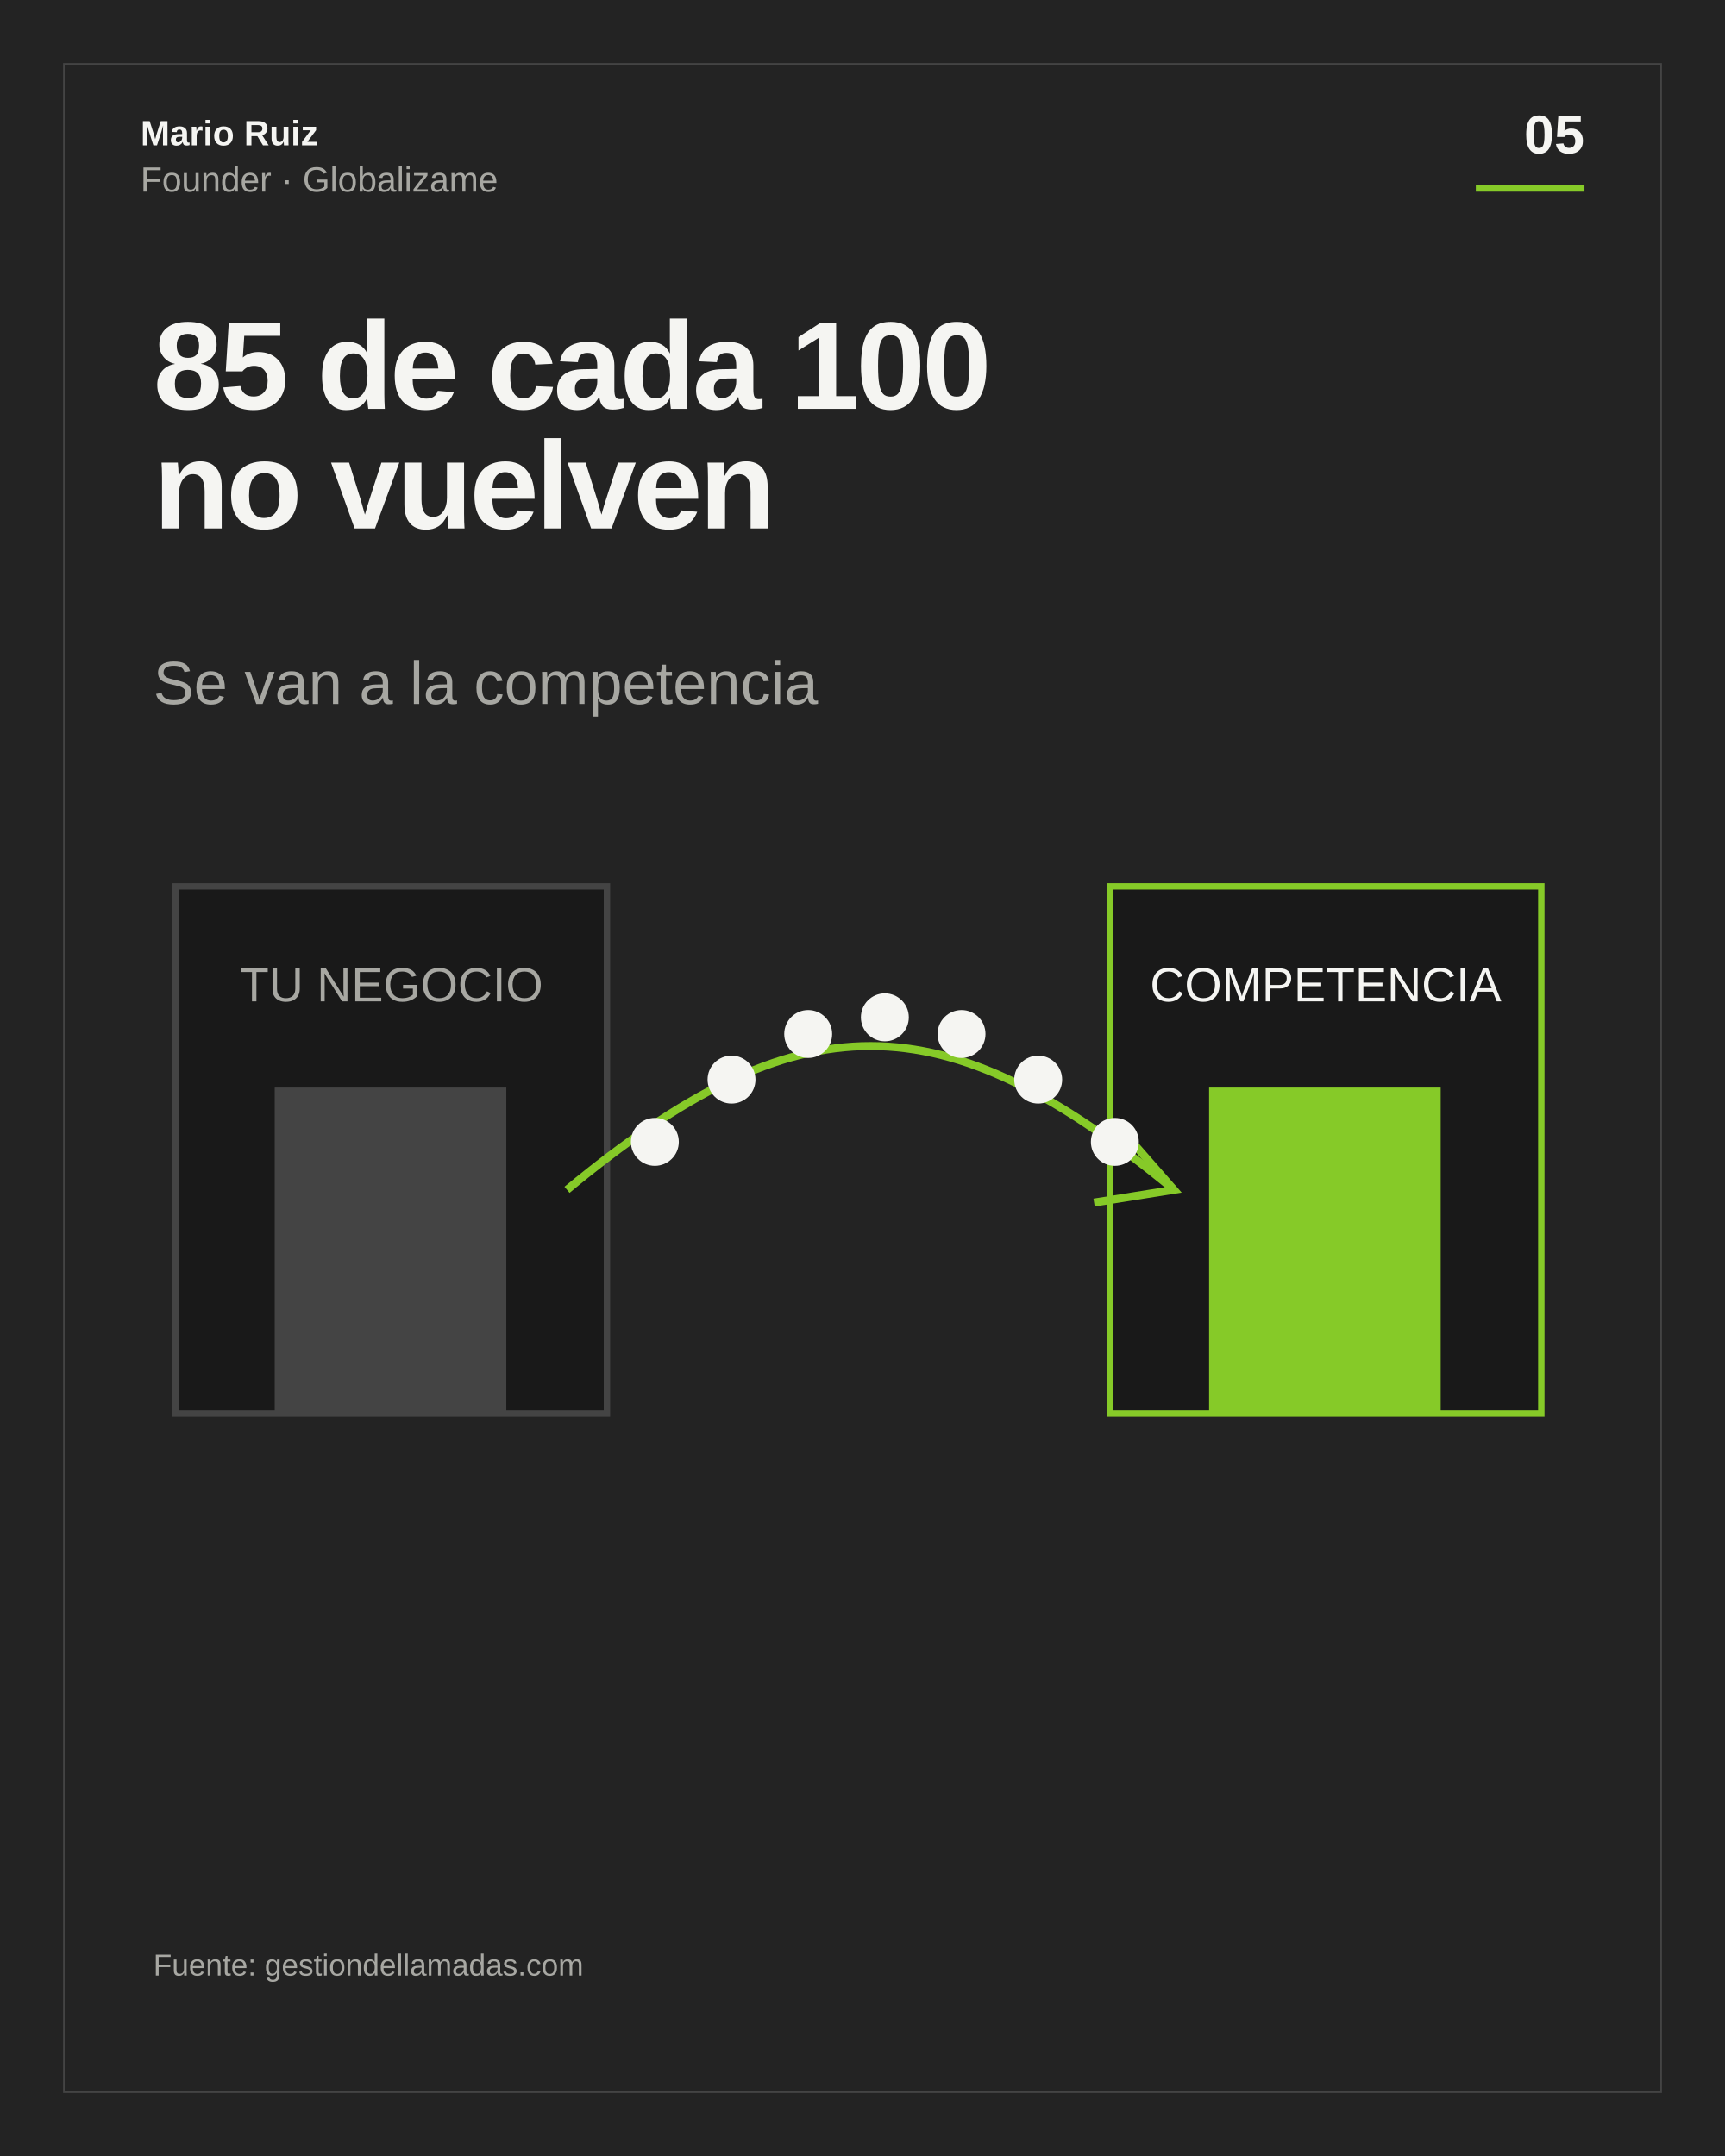
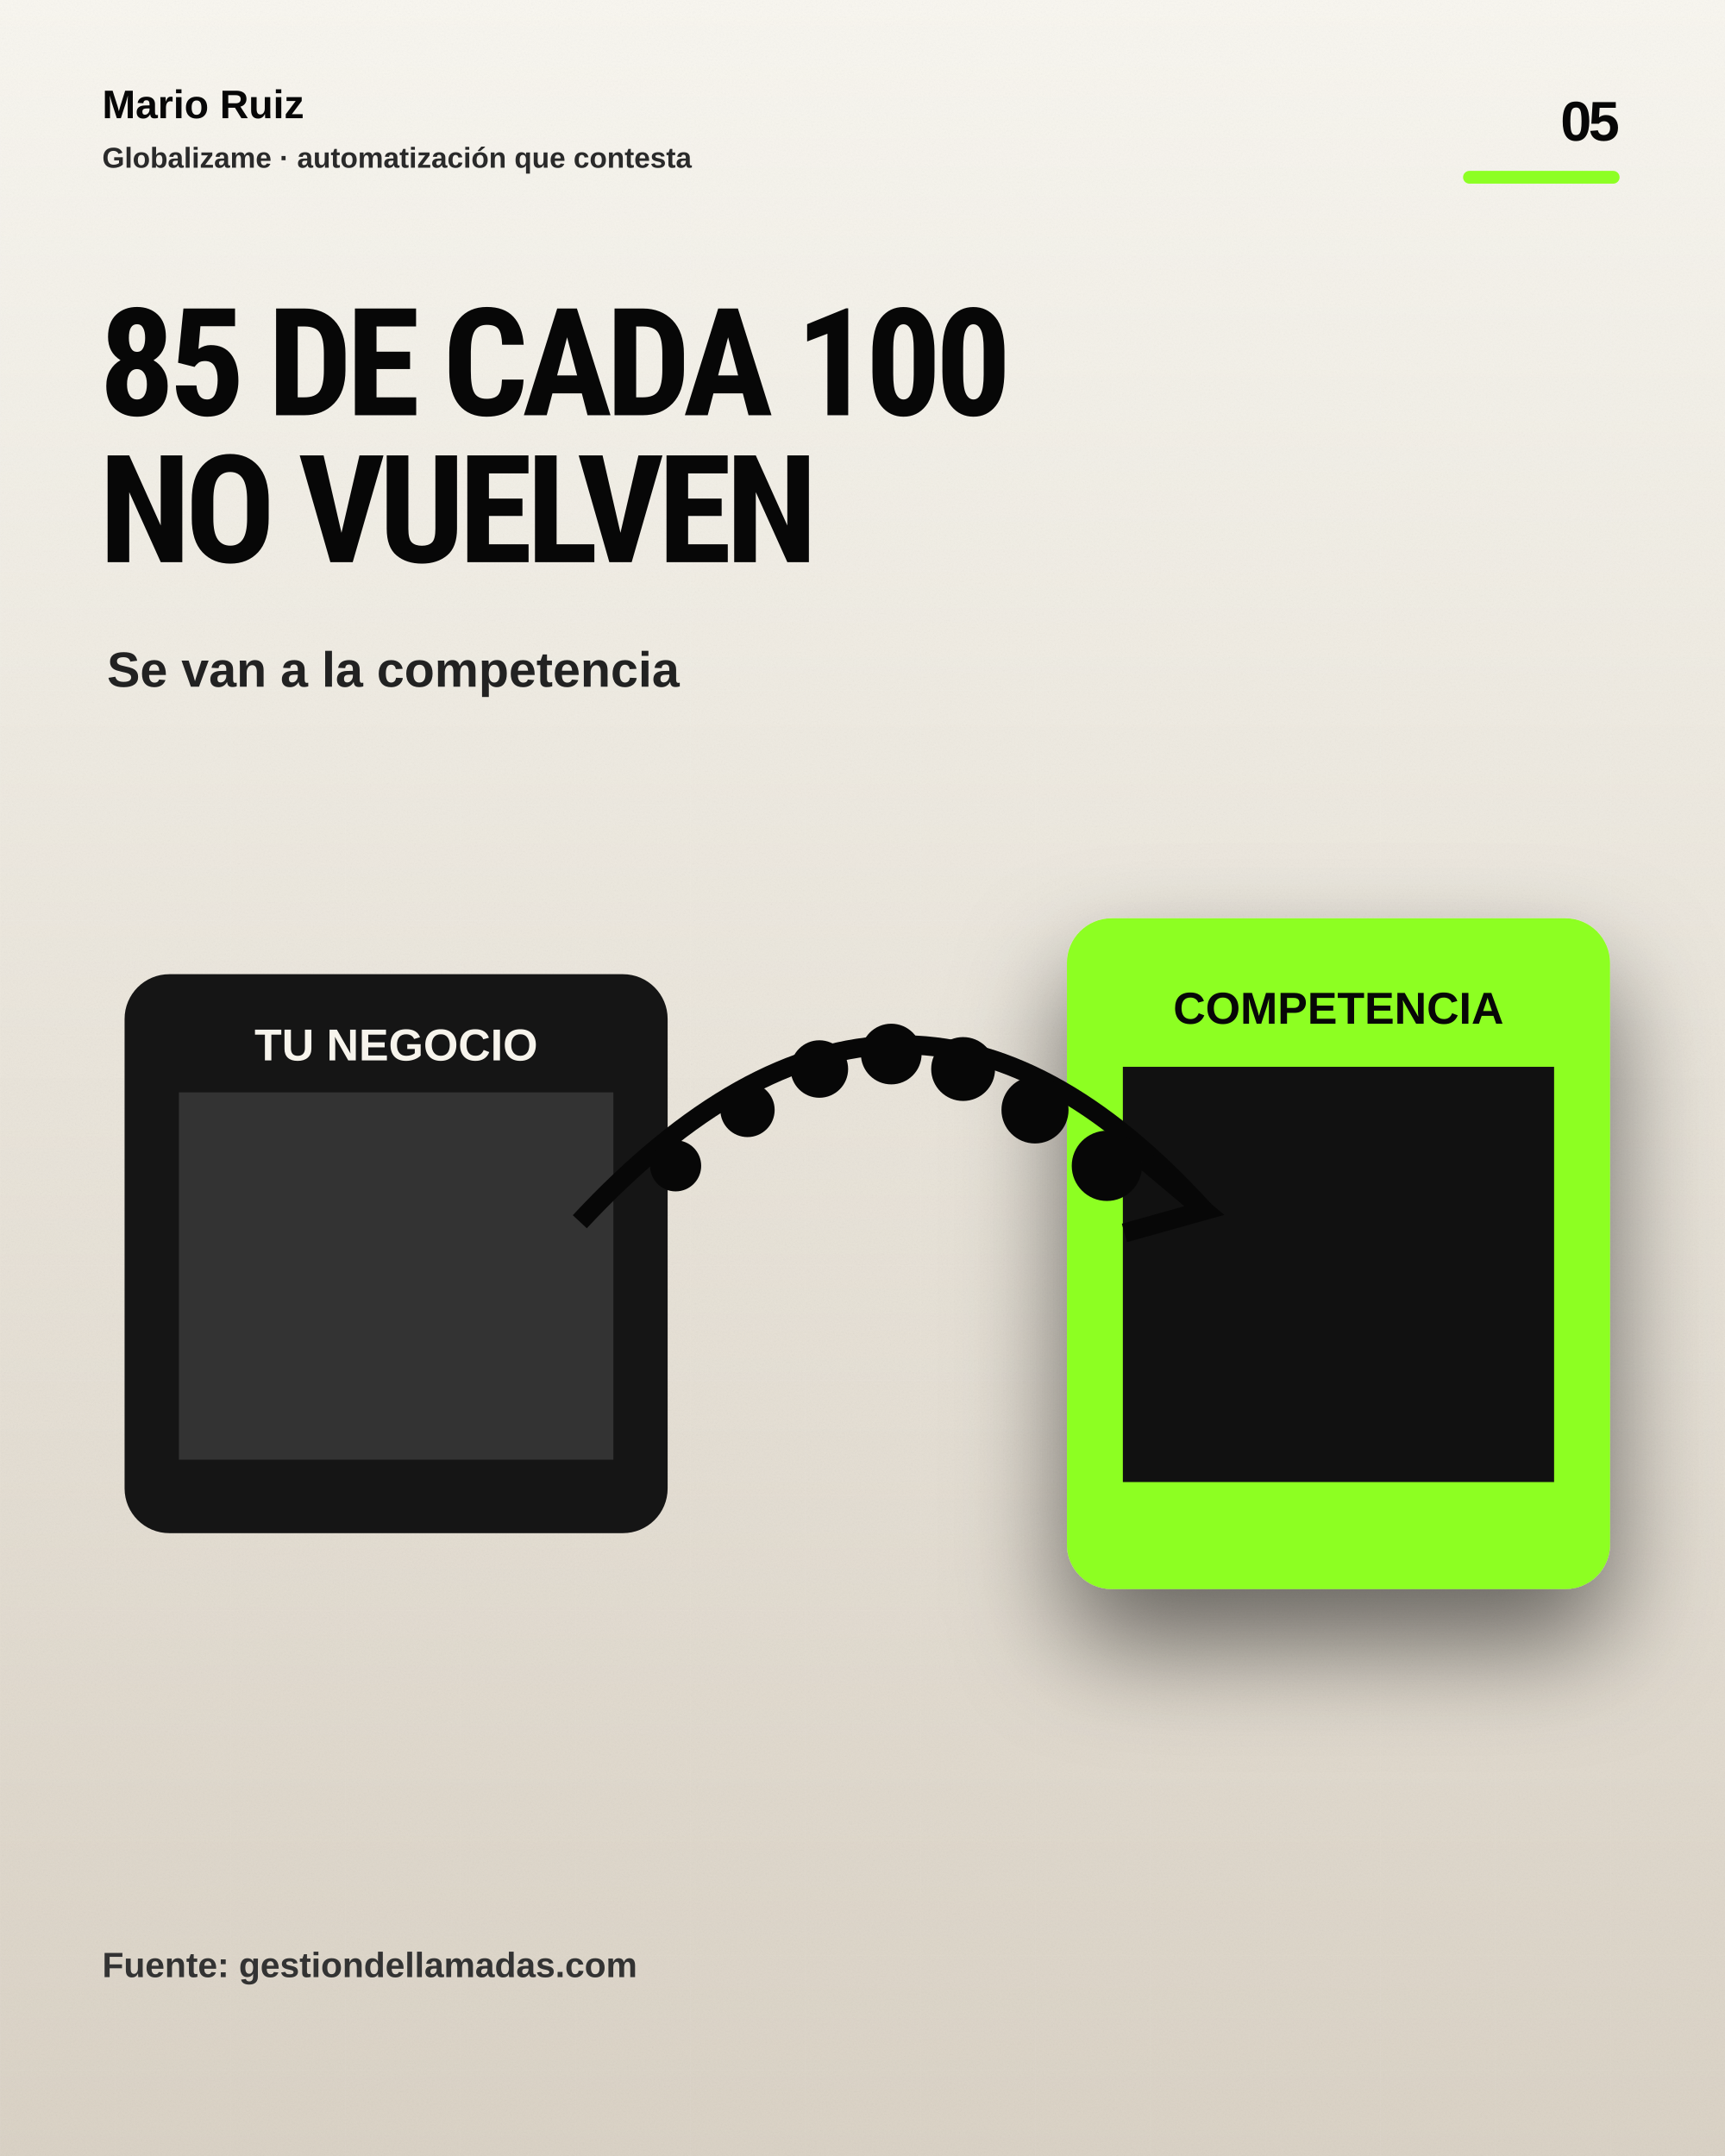
- <svg xmlns="http://www.w3.org/2000/svg" width="1080" height="1350" viewBox="0 0 1080 1350">
+ <svg xmlns="http://www.w3.org/2000/svg" width="1080" height="1350" viewBox="0 0 1080 1350" fill="#F7F4EC">
+   <defs>
+     <radialGradient id="glow" cx="50%" cy="42%" r="70%">
+       <stop offset="0%" stop-color="#8DFF24" stop-opacity=".55" />
+       <stop offset="42%" stop-color="#6129FF" stop-opacity=".24" />
+       <stop offset="100%" stop-color="#070707" stop-opacity="0" />
+     </radialGradient>
+     <linearGradient id="blueDrench" x1="0" y1="0" x2="1" y2="1">
+       <stop offset="0%" stop-color="#008CEB" />
+       <stop offset="58%" stop-color="#00A7FF" />
+       <stop offset="100%" stop-color="#0053B8" />
+     </linearGradient>
+     <linearGradient id="paperFade" x1="0" y1="0" x2="0" y2="1">
+       <stop offset="0%" stop-color="#F8F6EF" />
+       <stop offset="100%" stop-color="#D9D1C4" />
+     </linearGradient>
+     <filter id="softShadow" x="-30%" y="-30%" width="160%" height="160%">
+       <feDropShadow dx="0" dy="34" stdDeviation="34" flood-color="#000" flood-opacity=".55" />
+     </filter>
+     <filter id="hardShadow" x="-20%" y="-20%" width="150%" height="150%">
+       <feDropShadow dx="18" dy="24" stdDeviation="0" flood-color="#000" flood-opacity=".25" />
+     </filter>
+     <filter id="grain">
+       <feTurbulence type="fractalNoise" baseFrequency=".9" numOctaves="3" seed="12" />
+       <feColorMatrix type="saturate" values="0" />
+       <feComponentTransfer>
+         <feFuncA type="table" tableValues="0 .12" />
+       </feComponentTransfer>
+     </filter>
+     <pattern id="grid" width="72" height="72" patternUnits="userSpaceOnUse">
+       <path d="M72 0H0V72" fill="none" stroke="#FFFFFF" stroke-opacity=".12" stroke-width="1" />
+     </pattern>
+   </defs>
  <style>
-   .display{font-family:"Aptos Display",Arial,sans-serif;font-weight:800;letter-spacing:-3px;fill:#F5F5F2}
-   .headline{font-family:"Aptos Display",Arial,sans-serif;font-weight:750;letter-spacing:-2px;fill:#F5F5F2}
-   .body{font-family:Aptos,Arial,sans-serif;font-weight:500;fill:#F5F5F2}
-   .meta{font-family:Aptos,Arial,sans-serif;font-size:22px;font-weight:500;fill:#F5F5F2}
-   .strong{font-weight:700}.muted{fill:#A7A7A2}.green{fill:#86CA28}
-   .count{font-family:"Aptos Display",Arial,sans-serif;font-size:34px;font-weight:800;fill:#F5F5F2}
-   .source{font-family:Aptos,Arial,sans-serif;font-size:19px;fill:#A7A7A2}
-   .line{stroke:#86CA28;stroke-width:5;fill:none}.dim{stroke:#444444;stroke-width:4;fill:none}
+     .display{font-family:"Arial Black","Impact","Aptos Display",Arial,sans-serif;font-weight:900;letter-spacing:-.055em}
+     .condensed{font-family:"Arial Narrow","Roboto Condensed","Aptos",Arial,sans-serif;font-weight:900;letter-spacing:-.04em}
+     .body{font-family:Aptos,Arial,sans-serif;font-weight:600}
+     .small{font-family:Aptos,Arial,sans-serif;font-weight:700}
+     .accent{fill:#8DFF24}
+     .dark{fill:#070707}
+     .paper{fill:#EDE8DA}
+     .stroke{stroke:#8DFF24;stroke-width:10;fill:none;stroke-linecap:round;stroke-linejoin:round}
  </style>
-   <rect width="1080" height="1350" fill="#232323" />
-   <rect x="40" y="40" width="1000" height="1270" fill="none" stroke="#444444" />
-   <text x="88" y="91" class="meta strong">Mario Ruiz</text>
-   <text x="88" y="120" class="meta muted">Founder · Globalizame</text>
-   <text x="992" y="96" text-anchor="end" class="count">05</text>
-   <rect x="924" y="116" width="68" height="4" fill="#86CA28" />
-   <text x="96" y="256" text-anchor="start" class="headline" font-size="78">85 de cada 100</text>
-   <text x="96" y="330.88" text-anchor="start" class="headline" font-size="78">no vuelven</text>
-   <text x="96" y="440.76" class="body muted" font-size="38">
-     <tspan x="96" dy="0">Se van a la competencia</tspan>
+   <rect width="1080" height="1350" fill="url(#paperFade)" />
+   <rect width="1080" height="1350" fill="url(#grid)" opacity=".26" />
+   <rect width="1080" height="1350" filter="url(#grain)" opacity=".55" />
+   <g>
+     <text x="64" y="74" class="body" font-size="25" fill="#070707">Mario Ruiz</text>
+     <text x="64" y="105" class="small" font-size="18" fill="#2A2A2A">Globalizame · automatización que contesta</text>
+     <text x="1014" y="88" text-anchor="end" class="display" font-size="35" fill="#070707">05</text>
+     <rect x="916" y="107" width="98" height="8" rx="4" fill="#8DFF24" />
+   </g>
+   <text x="62" y="260" class="condensed" font-size="94" fill="#070707">85 DE CADA 100</text>
+   <text x="62" y="352" class="condensed" font-size="94" fill="#070707">NO VUELVEN</text>
+   <text x="67" y="430" class="body" font-size="31" fill="#222">
+     <tspan x="67" dy="0">Se van a la competencia</tspan>
  </text>
-   <g transform="translate(110 555)">
-     <rect x="0" y="0" width="270" height="330" fill="#191919" stroke="#444444" stroke-width="4" />
-     <rect x="62" y="126" width="145" height="204" fill="#444444" />
-     <text x="135" y="72" text-anchor="middle" class="body muted" font-size="30">TU NEGOCIO</text>
-     <rect x="585" y="0" width="270" height="330" fill="#191919" stroke="#86CA28" stroke-width="4" />
-     <rect x="647" y="126" width="145" height="204" fill="#86CA28" />
-     <text x="720" y="72" text-anchor="middle" class="body" font-size="30">COMPETENCIA</text>
-     <path d="M245 190 C390 70 480 70 625 190" class="line" />
-     <path d="M590 150 L625 190 575 198" class="line" />
-     <circle cx="300" cy="160" r="15" fill="#F5F5F2" />
-     <circle cx="348" cy="121" r="15" fill="#F5F5F2" />
-     <circle cx="396" cy="92.45" r="15" fill="#F5F5F2" />
-     <circle cx="444" cy="82" r="15" fill="#F5F5F2" />
-     <circle cx="492" cy="92.45" r="15" fill="#F5F5F2" />
-     <circle cx="540" cy="121" r="15" fill="#F5F5F2" />
-     <circle cx="588" cy="160" r="15" fill="#F5F5F2" />
+   <g transform="translate(78 610)">
+     <rect x="0" y="0" width="340" height="350" rx="28" fill="#151515" />
+     <rect x="34" y="74" width="272" height="230" fill="#333" />
+     <text x="170" y="54" text-anchor="middle" class="body" font-size="28">TU NEGOCIO</text>
+     <rect x="590" y="-35" width="340" height="420" rx="28" fill="#8DFF24" filter="url(#softShadow)" />
+     <rect x="625" y="58" width="270" height="260" fill="#111" />
+     <text x="760" y="31" text-anchor="middle" class="body dark" font-size="28">COMPETENCIA</text>
+     <path d="M285 155C420 10 548 7 676 148" stroke="#070707" stroke-width="12" fill="none" />
+     <path d="M638 116l38 32-50 14" stroke="#070707" stroke-width="12" fill="none" />
+     <circle cx="345" cy="120" r="16" fill="#070707" />
+     <circle cx="390" cy="85" r="17" fill="#070707" />
+     <circle cx="435" cy="59.378" r="18" fill="#070707" />
+     <circle cx="480" cy="50" r="19" fill="#070707" />
+     <circle cx="525" cy="59.378" r="20" fill="#070707" />
+     <circle cx="570" cy="85" r="21" fill="#070707" />
+     <circle cx="615" cy="120" r="22" fill="#070707" />
  </g>
-   <text x="96" y="1237" class="source">Fuente: gestiondellamadas.com</text>
+   <text x="64" y="1238" class="small" font-size="22" fill="#333">Fuente: gestiondellamadas.com</text>
</svg>
